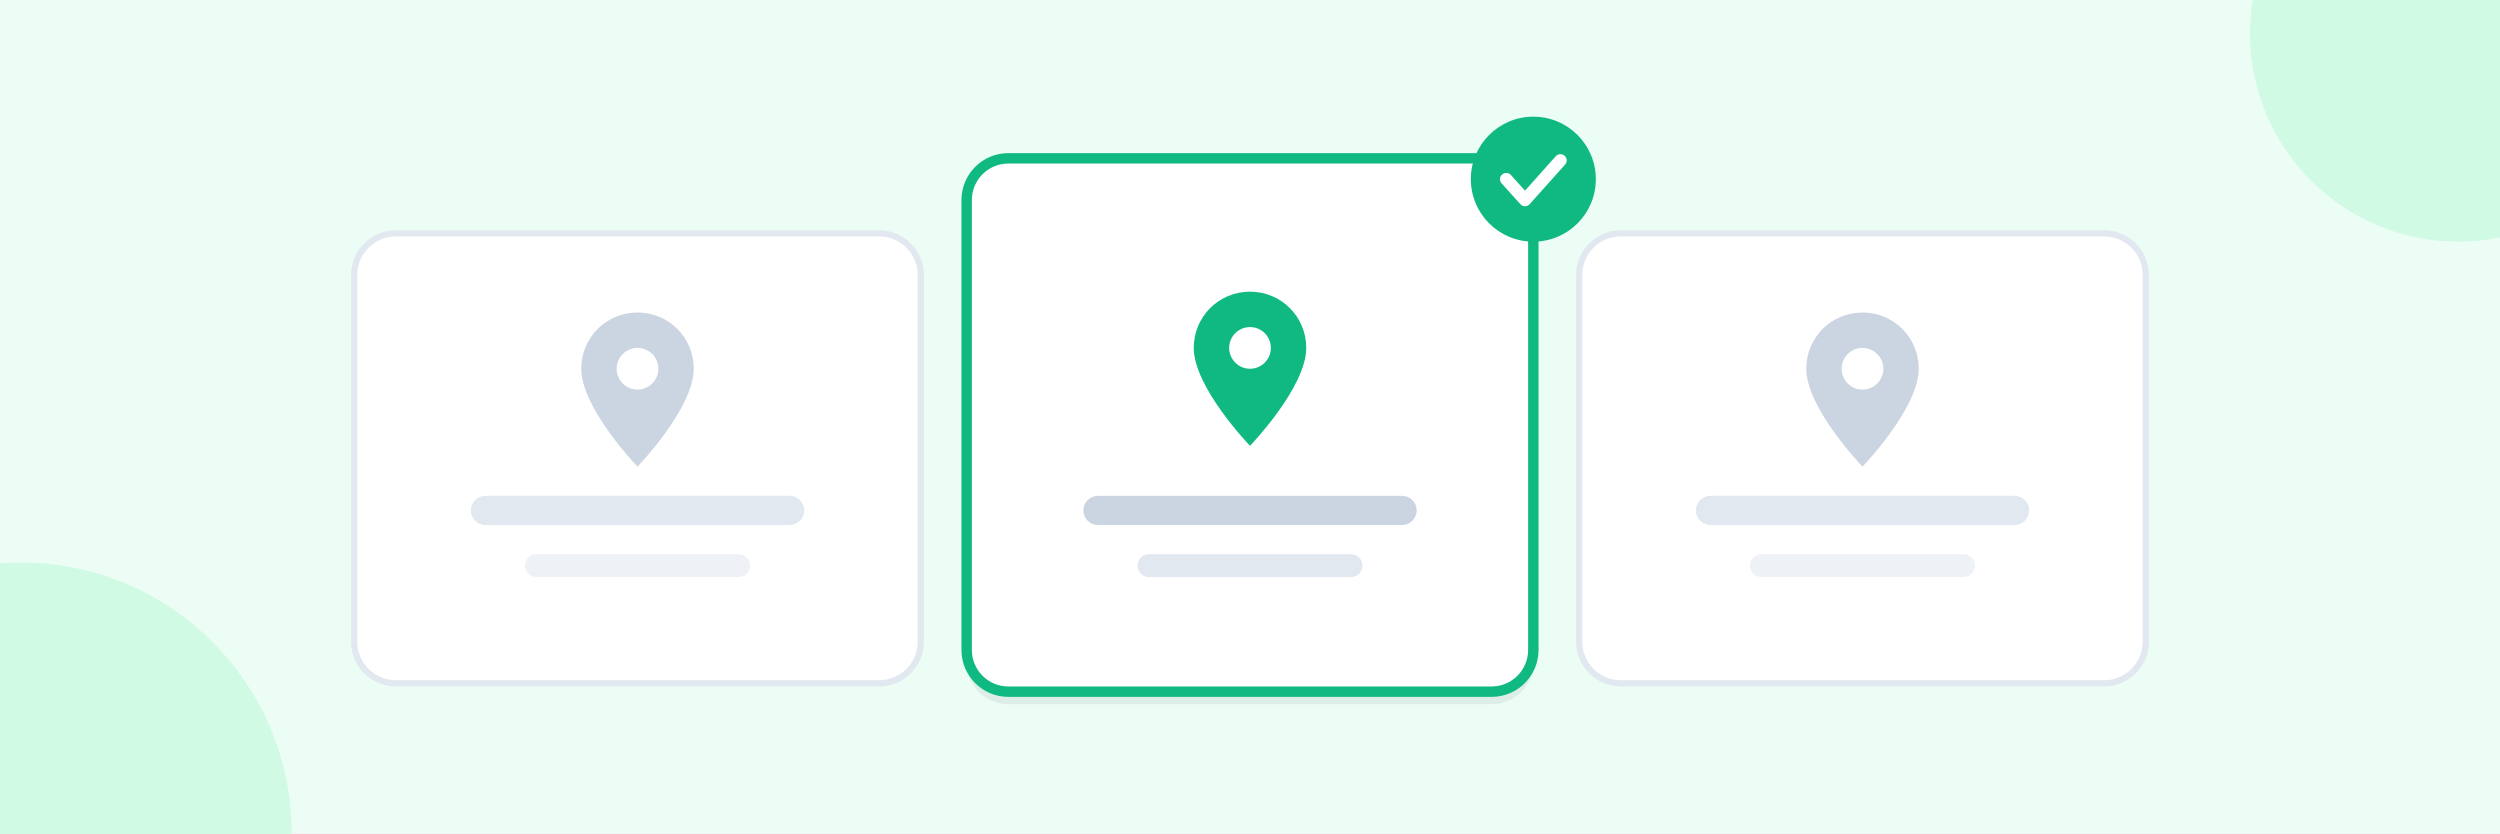
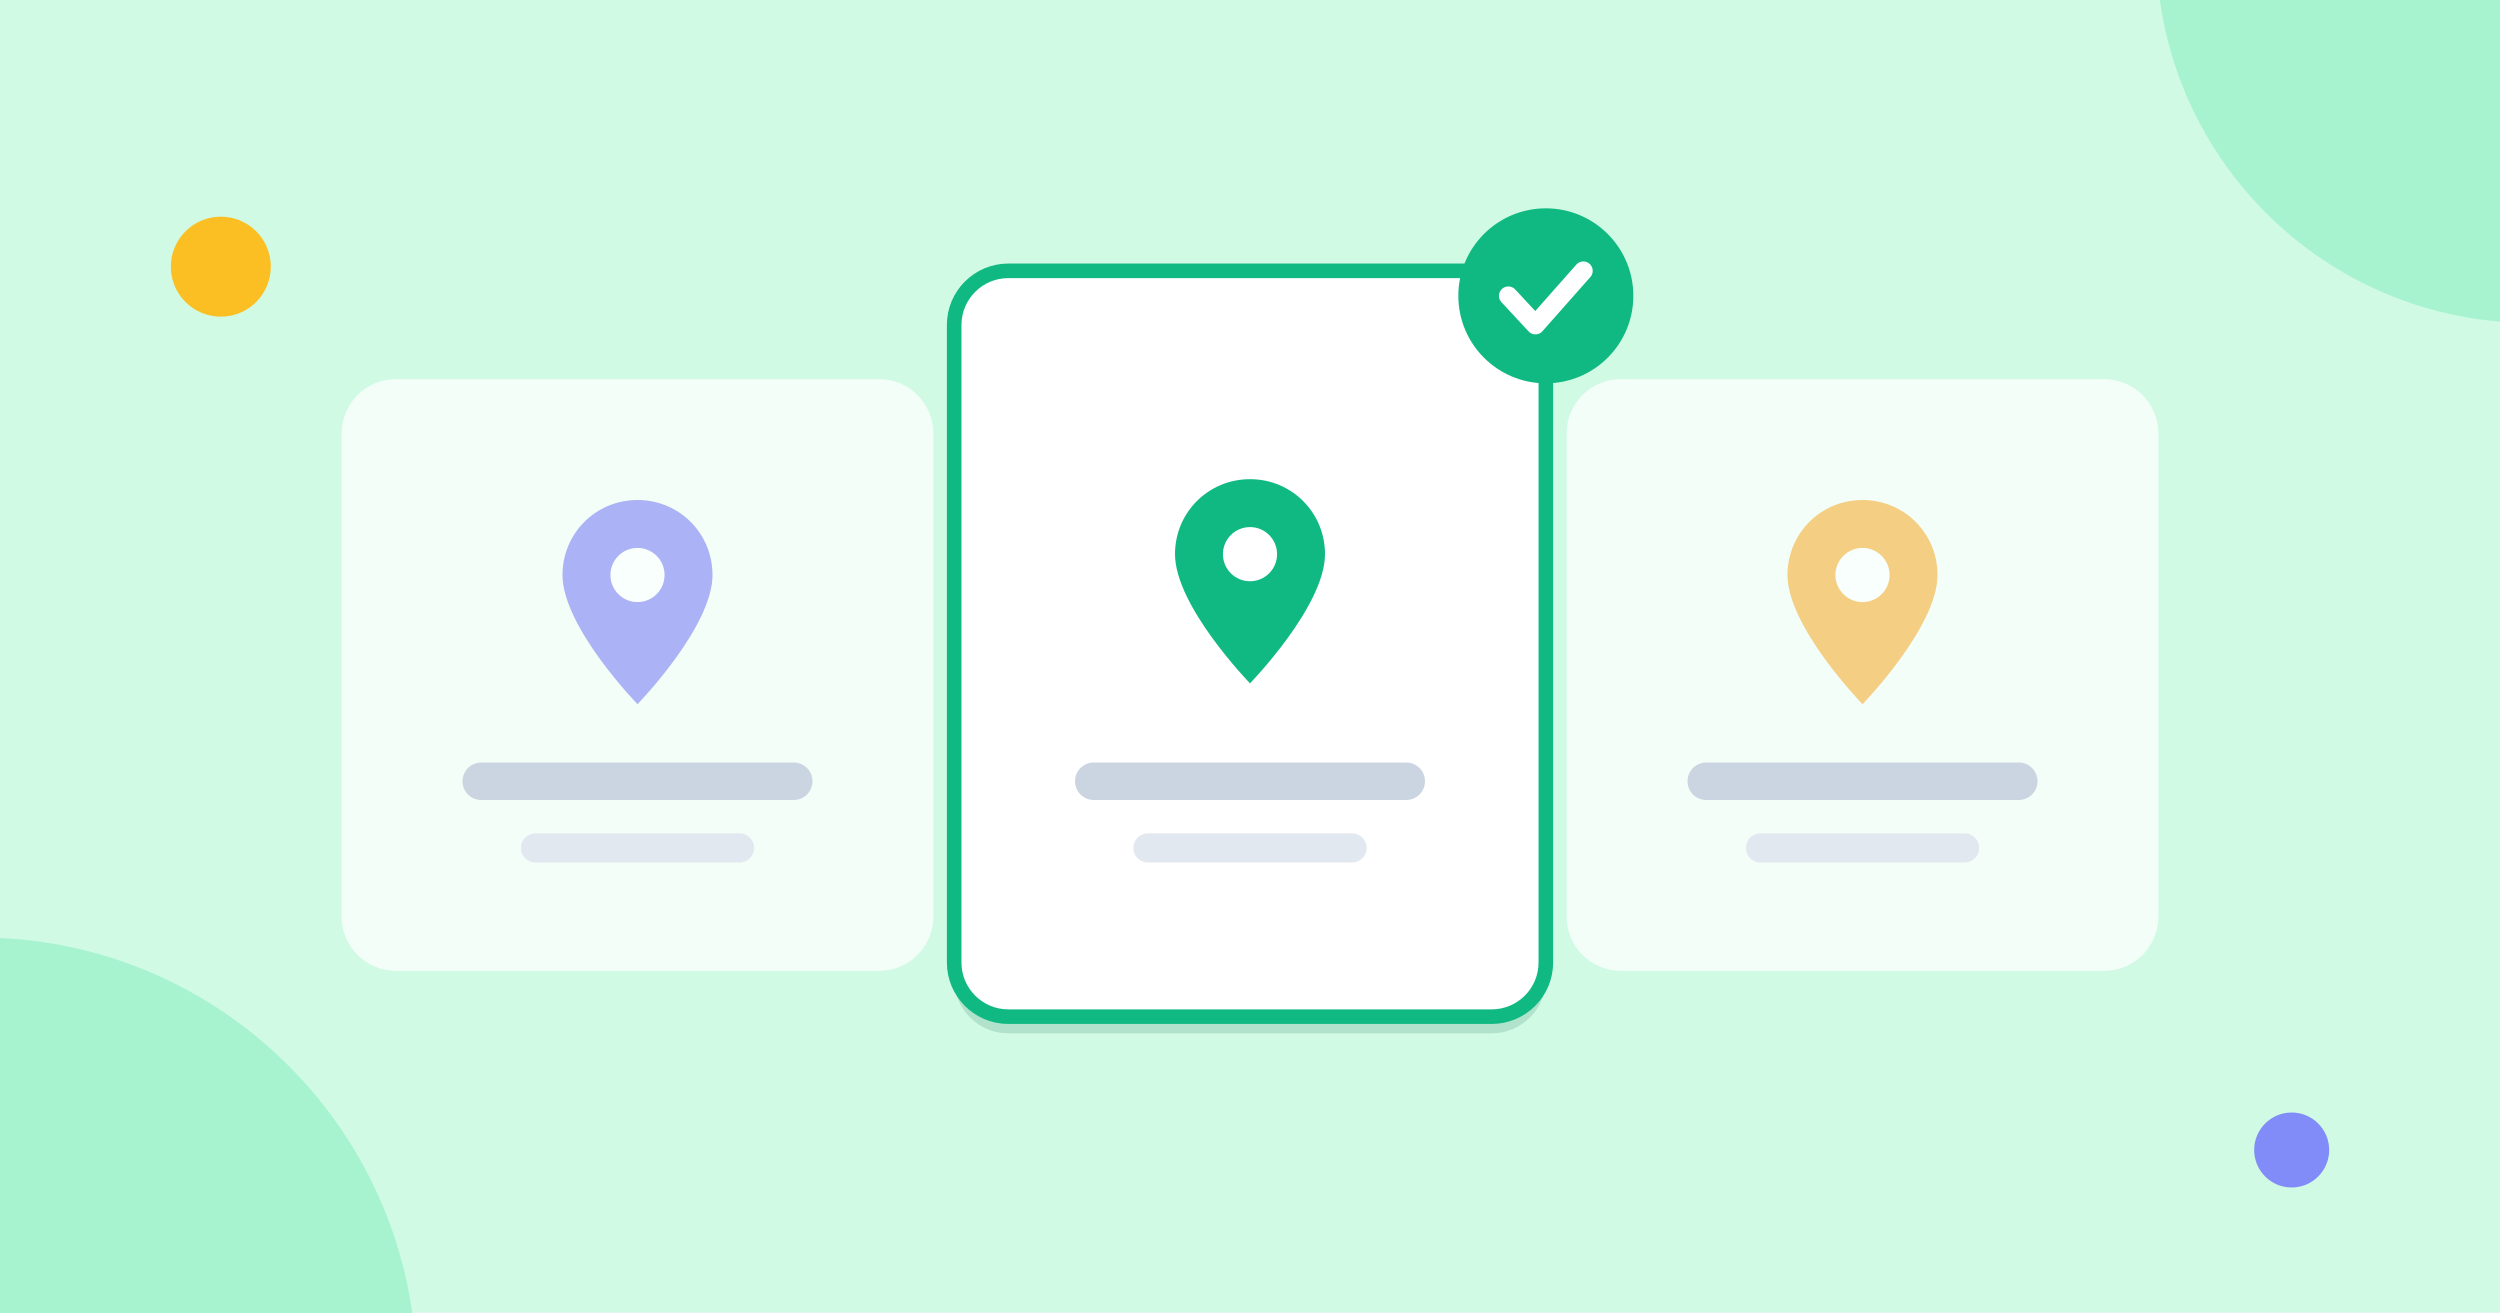
- <svg xmlns="http://www.w3.org/2000/svg" viewBox="0 0 1200 400" width="1200" height="400" role="img" aria-label="Three exhibition options side by side with the middle one selected and marked with a green tick">
+ <svg xmlns="http://www.w3.org/2000/svg" viewBox="0 0 1200 630" width="1200" height="630" role="img" aria-label="Three exhibition options side by side with the middle one selected and marked with a green tick">
  <defs>
    <g id="pin">
-       <path d="M0 -46c-15 0-27 12-27 27 0 19 27 47 27 47s27-28 27-47c0-15-12-27-27-27z" />
-       <circle cx="0" cy="-19" r="10" fill="#ffffff" />
+       <path d="M0 -60c-20 0-36 16-36 36 0 25 36 62 36 62s36-37 36-62c0-20-16-36-36-36z" />
+       <circle cx="0" cy="-24" r="13" fill="#ffffff" />
    </g>
  </defs>
-   <rect width="1200" height="400" fill="#ecfdf5" />
-   <circle cx="10" cy="400" r="130" fill="#d1fae5" />
-   <circle cx="1180" cy="16" r="100" fill="#d1fae5" />
-   <rect x="170" y="112" width="272" height="216" rx="20" fill="#ffffff" stroke="#e2e8f0" stroke-width="3" />
-   <g transform="translate(306,196)">
-     <use href="#pin" fill="#cbd5e1" />
+   <rect width="1200" height="630" fill="#d1fae5" />
+   <circle cx="-10" cy="660" r="210" fill="#a7f3d0" />
+   <circle cx="1215" cy="-25" r="180" fill="#a7f3d0" />
+   <circle cx="106" cy="128" r="24" fill="#fbbf24" />
+   <circle cx="1100" cy="552" r="18" fill="#818cf8" />
+   <rect x="164" y="182" width="284" height="284" rx="26" fill="#ffffff" opacity="0.75" />
+   <g transform="translate(306,300)">
+     <use href="#pin" fill="#6366f1" opacity="0.5" />
  </g>
-   <rect x="226" y="238" width="160" height="14" rx="7" fill="#e2e8f0" />
-   <rect x="252" y="266" width="108" height="11" rx="5.5" fill="#eef2f6" />
-   <rect x="464" y="76" width="272" height="256" rx="20" fill="#0f172a" opacity="0.07" transform="translate(0,6)" />
-   <rect x="464" y="76" width="272" height="256" rx="20" fill="#ffffff" stroke="#10b981" stroke-width="5" />
-   <g transform="translate(600,186)">
+   <rect x="222" y="366" width="168" height="18" rx="9" fill="#cbd5e1" />
+   <rect x="250" y="400" width="112" height="14" rx="7" fill="#e2e8f0" />
+   <rect x="458" y="130" width="284" height="358" rx="26" fill="#065f46" opacity="0.16" transform="translate(0,8)" />
+   <rect x="458" y="130" width="284" height="358" rx="26" fill="#ffffff" />
+   <rect x="458" y="130" width="284" height="358" rx="26" fill="none" stroke="#10b981" stroke-width="7" />
+   <g transform="translate(600,290)">
    <use href="#pin" fill="#10b981" />
  </g>
-   <rect x="520" y="238" width="160" height="14" rx="7" fill="#cbd5e1" />
-   <rect x="546" y="266" width="108" height="11" rx="5.5" fill="#e2e8f0" />
-   <circle cx="736" cy="86" r="30" fill="#10b981" />
-   <path d="M723 86 l9 10 l17 -19" fill="none" stroke="#ffffff" stroke-width="6" stroke-linecap="round" stroke-linejoin="round" />
-   <rect x="758" y="112" width="272" height="216" rx="20" fill="#ffffff" stroke="#e2e8f0" stroke-width="3" />
-   <g transform="translate(894,196)">
-     <use href="#pin" fill="#cbd5e1" />
+   <rect x="516" y="366" width="168" height="18" rx="9" fill="#cbd5e1" />
+   <rect x="544" y="400" width="112" height="14" rx="7" fill="#e2e8f0" />
+   <circle cx="742" cy="142" r="42" fill="#10b981" />
+   <path d="M724 142 l13 14 l23 -26" fill="none" stroke="#ffffff" stroke-width="9" stroke-linecap="round" stroke-linejoin="round" />
+   <rect x="752" y="182" width="284" height="284" rx="26" fill="#ffffff" opacity="0.75" />
+   <g transform="translate(894,300)">
+     <use href="#pin" fill="#f59e0b" opacity="0.5" />
  </g>
-   <rect x="814" y="238" width="160" height="14" rx="7" fill="#e2e8f0" />
-   <rect x="840" y="266" width="108" height="11" rx="5.5" fill="#eef2f6" />
+   <rect x="810" y="366" width="168" height="18" rx="9" fill="#cbd5e1" />
+   <rect x="838" y="400" width="112" height="14" rx="7" fill="#e2e8f0" />
</svg>
